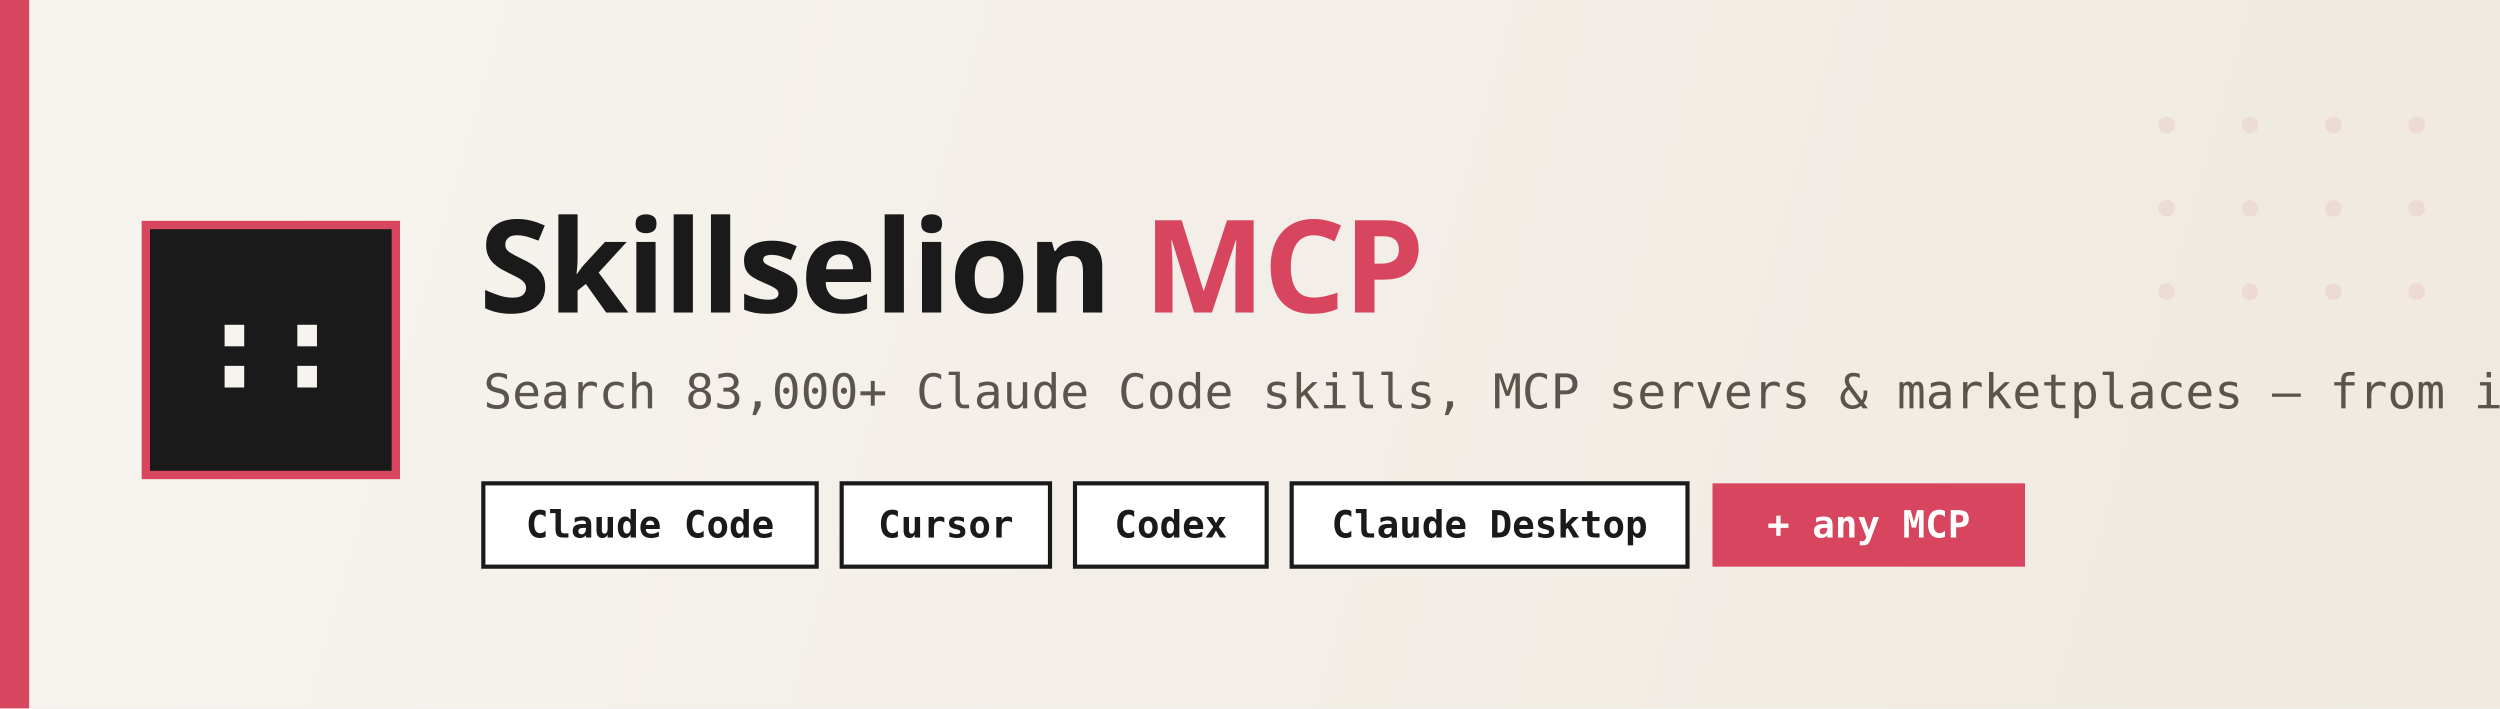
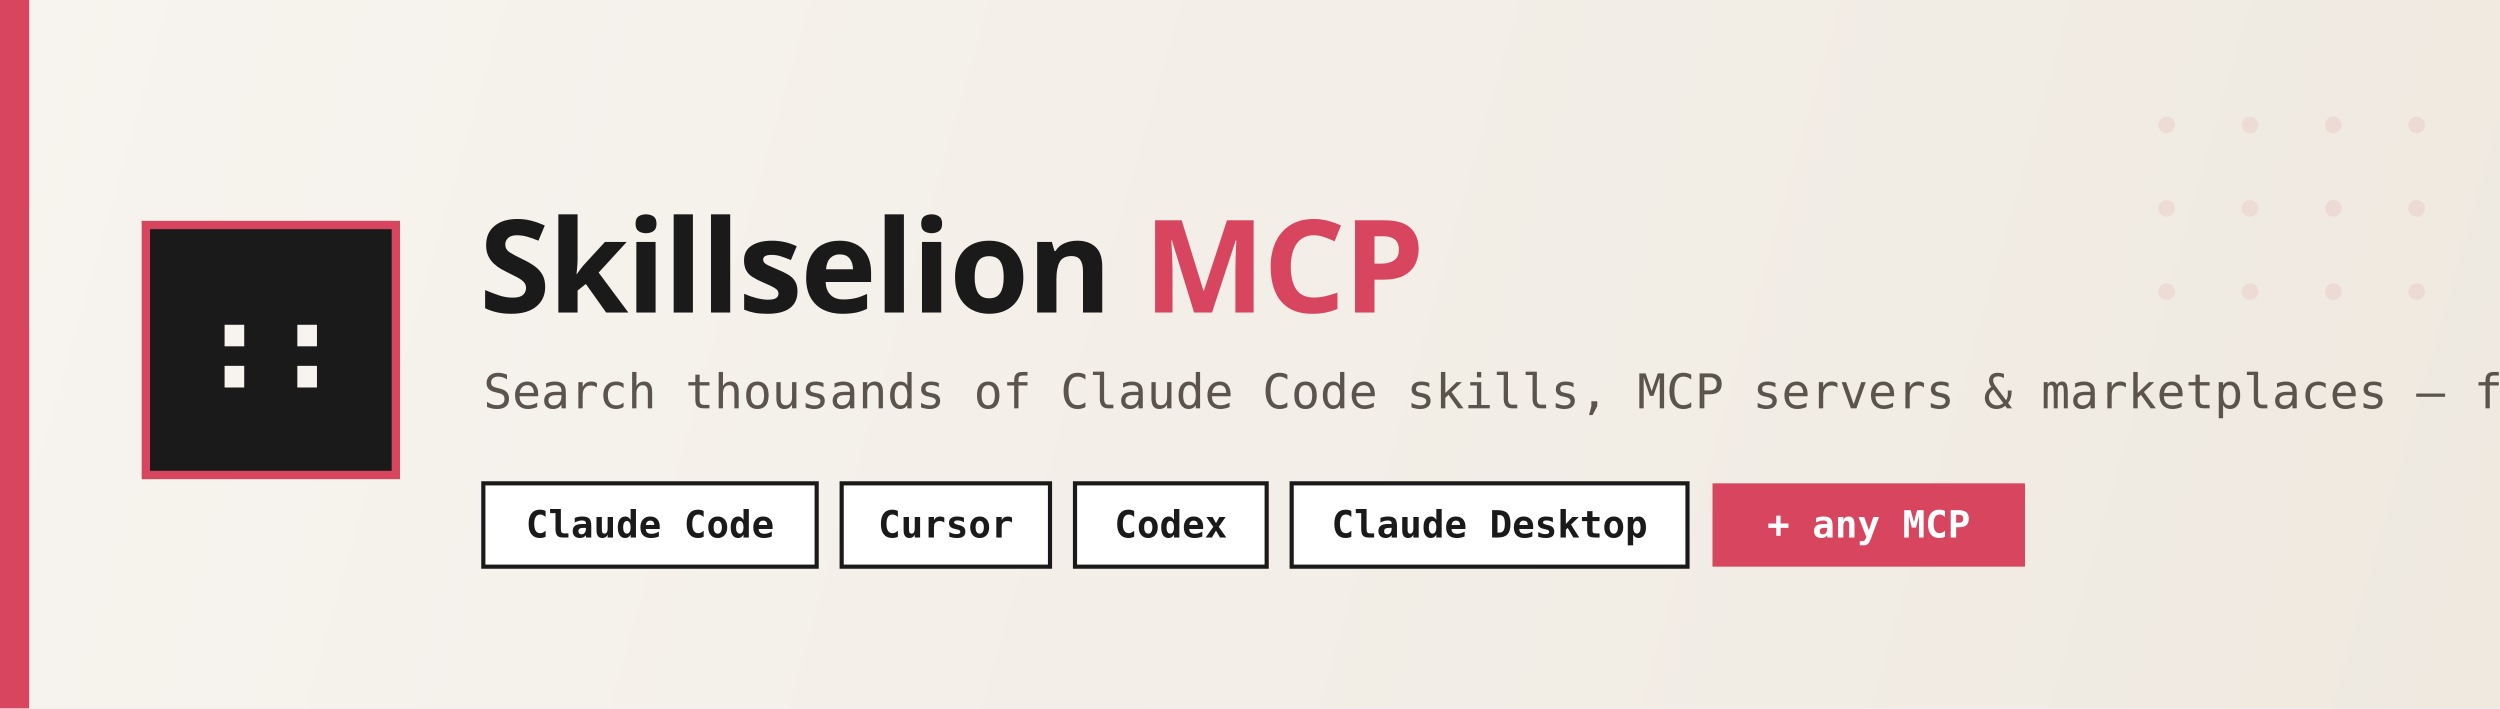
<svg xmlns="http://www.w3.org/2000/svg" width="1200" height="340" viewBox="0 0 1200 340" fill="none" role="img" aria-label="Skillselion MCP">
  <defs>
    <linearGradient id="bg" x1="0" y1="0" x2="1200" y2="340" gradientUnits="userSpaceOnUse">
      <stop stop-color="#f7f4ef" />
      <stop offset="1" stop-color="#efe9e0" />
    </linearGradient>
    <linearGradient id="coral" x1="0" y1="0" x2="1" y2="1">
      <stop stop-color="#e8597040" />
      <stop offset="1" stop-color="#d8455f" />
    </linearGradient>
  </defs>
  <rect width="1200" height="340" fill="url(#bg)" />
  <rect x="0" y="0" width="14" height="340" fill="#d8455f" />
  <g fill="#d8455f" opacity="0.10">
    <circle cx="1040" cy="60" r="4" />
    <circle cx="1080" cy="60" r="4" />
    <circle cx="1120" cy="60" r="4" />
    <circle cx="1160" cy="60" r="4" />
    <circle cx="1040" cy="100" r="4" />
    <circle cx="1080" cy="100" r="4" />
    <circle cx="1120" cy="100" r="4" />
    <circle cx="1160" cy="100" r="4" />
    <circle cx="1040" cy="140" r="4" />
    <circle cx="1080" cy="140" r="4" />
    <circle cx="1120" cy="140" r="4" />
    <circle cx="1160" cy="140" r="4" />
  </g>
  <g transform="translate(70,108)">
    <rect x="0" y="0" width="120" height="120" fill="#1a1a1a" />
    <rect x="0" y="0" width="120" height="120" fill="none" stroke="#d8455f" stroke-width="4" />
    <text x="60" y="78" font-family="ui-monospace,'JetBrains Mono',monospace" font-size="58" font-weight="700" fill="#f7f4ef" text-anchor="middle">::</text>
  </g>
  <text x="230" y="150" font-family="'Space Grotesk',system-ui,Segoe UI,sans-serif" font-size="62" font-weight="700" fill="#1a1a1a" letter-spacing="-1">Skillselion <tspan fill="#d8455f">MCP</tspan>
  </text>
-   <text x="232" y="196" font-family="ui-monospace,'JetBrains Mono',monospace" font-size="23" fill="#5a544c">Search 83,000+ Claude Code skills, MCP servers &amp; marketplaces — from inside your editor.</text>
+   <text x="232" y="196" font-family="ui-monospace,'JetBrains Mono',monospace" font-size="23" fill="#5a544c">Search thousands of Claude Code skills, MCP servers &amp; marketplaces — from your editor.</text>
  <g font-family="ui-monospace,'JetBrains Mono',monospace" font-size="18" font-weight="600">
    <g transform="translate(232,232)">
      <rect width="160" height="40" fill="#fff" stroke="#1a1a1a" stroke-width="2" />
      <text x="80" y="26" fill="#1a1a1a" text-anchor="middle">Claude Code</text>
    </g>
    <g transform="translate(404,232)">
      <rect width="100" height="40" fill="#fff" stroke="#1a1a1a" stroke-width="2" />
      <text x="50" y="26" fill="#1a1a1a" text-anchor="middle">Cursor</text>
    </g>
    <g transform="translate(516,232)">
      <rect width="92" height="40" fill="#fff" stroke="#1a1a1a" stroke-width="2" />
      <text x="46" y="26" fill="#1a1a1a" text-anchor="middle">Codex</text>
    </g>
    <g transform="translate(620,232)">
      <rect width="190" height="40" fill="#fff" stroke="#1a1a1a" stroke-width="2" />
      <text x="95" y="26" fill="#1a1a1a" text-anchor="middle">Claude Desktop</text>
    </g>
    <g transform="translate(822,232)">
      <rect width="150" height="40" fill="#d8455f" />
      <text x="75" y="26" fill="#fff" text-anchor="middle">+ any MCP</text>
    </g>
  </g>
</svg>
